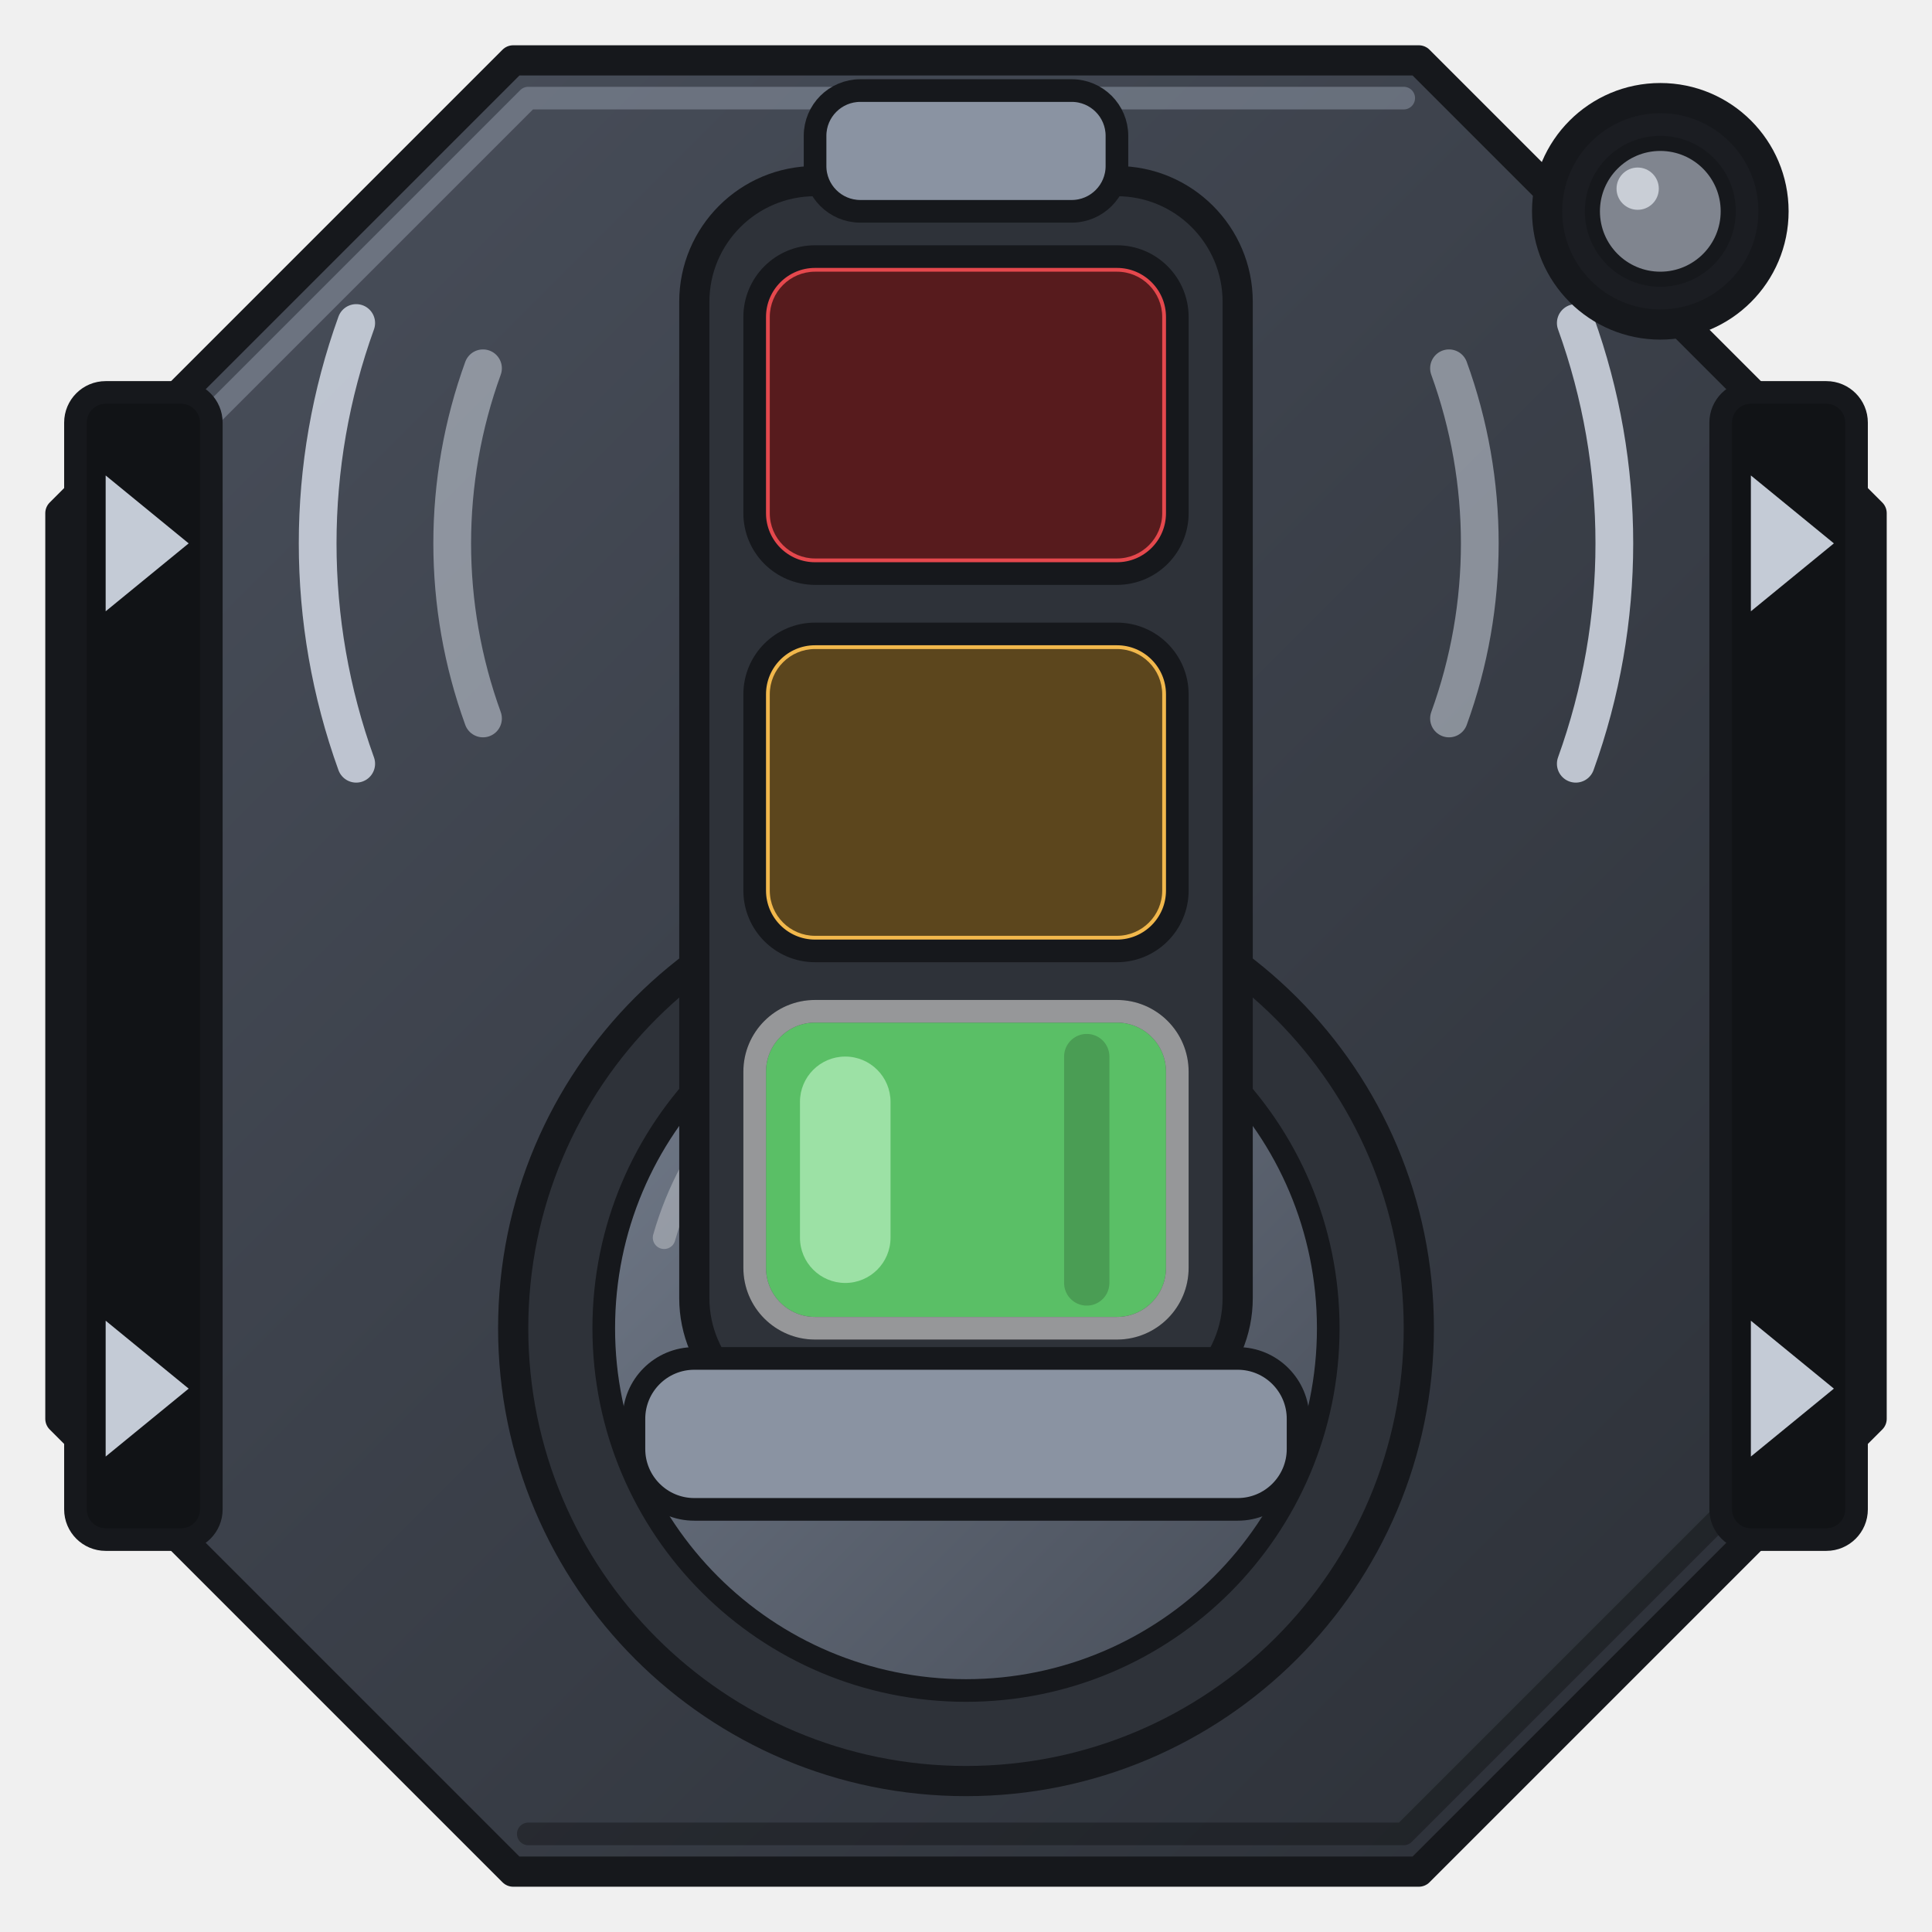
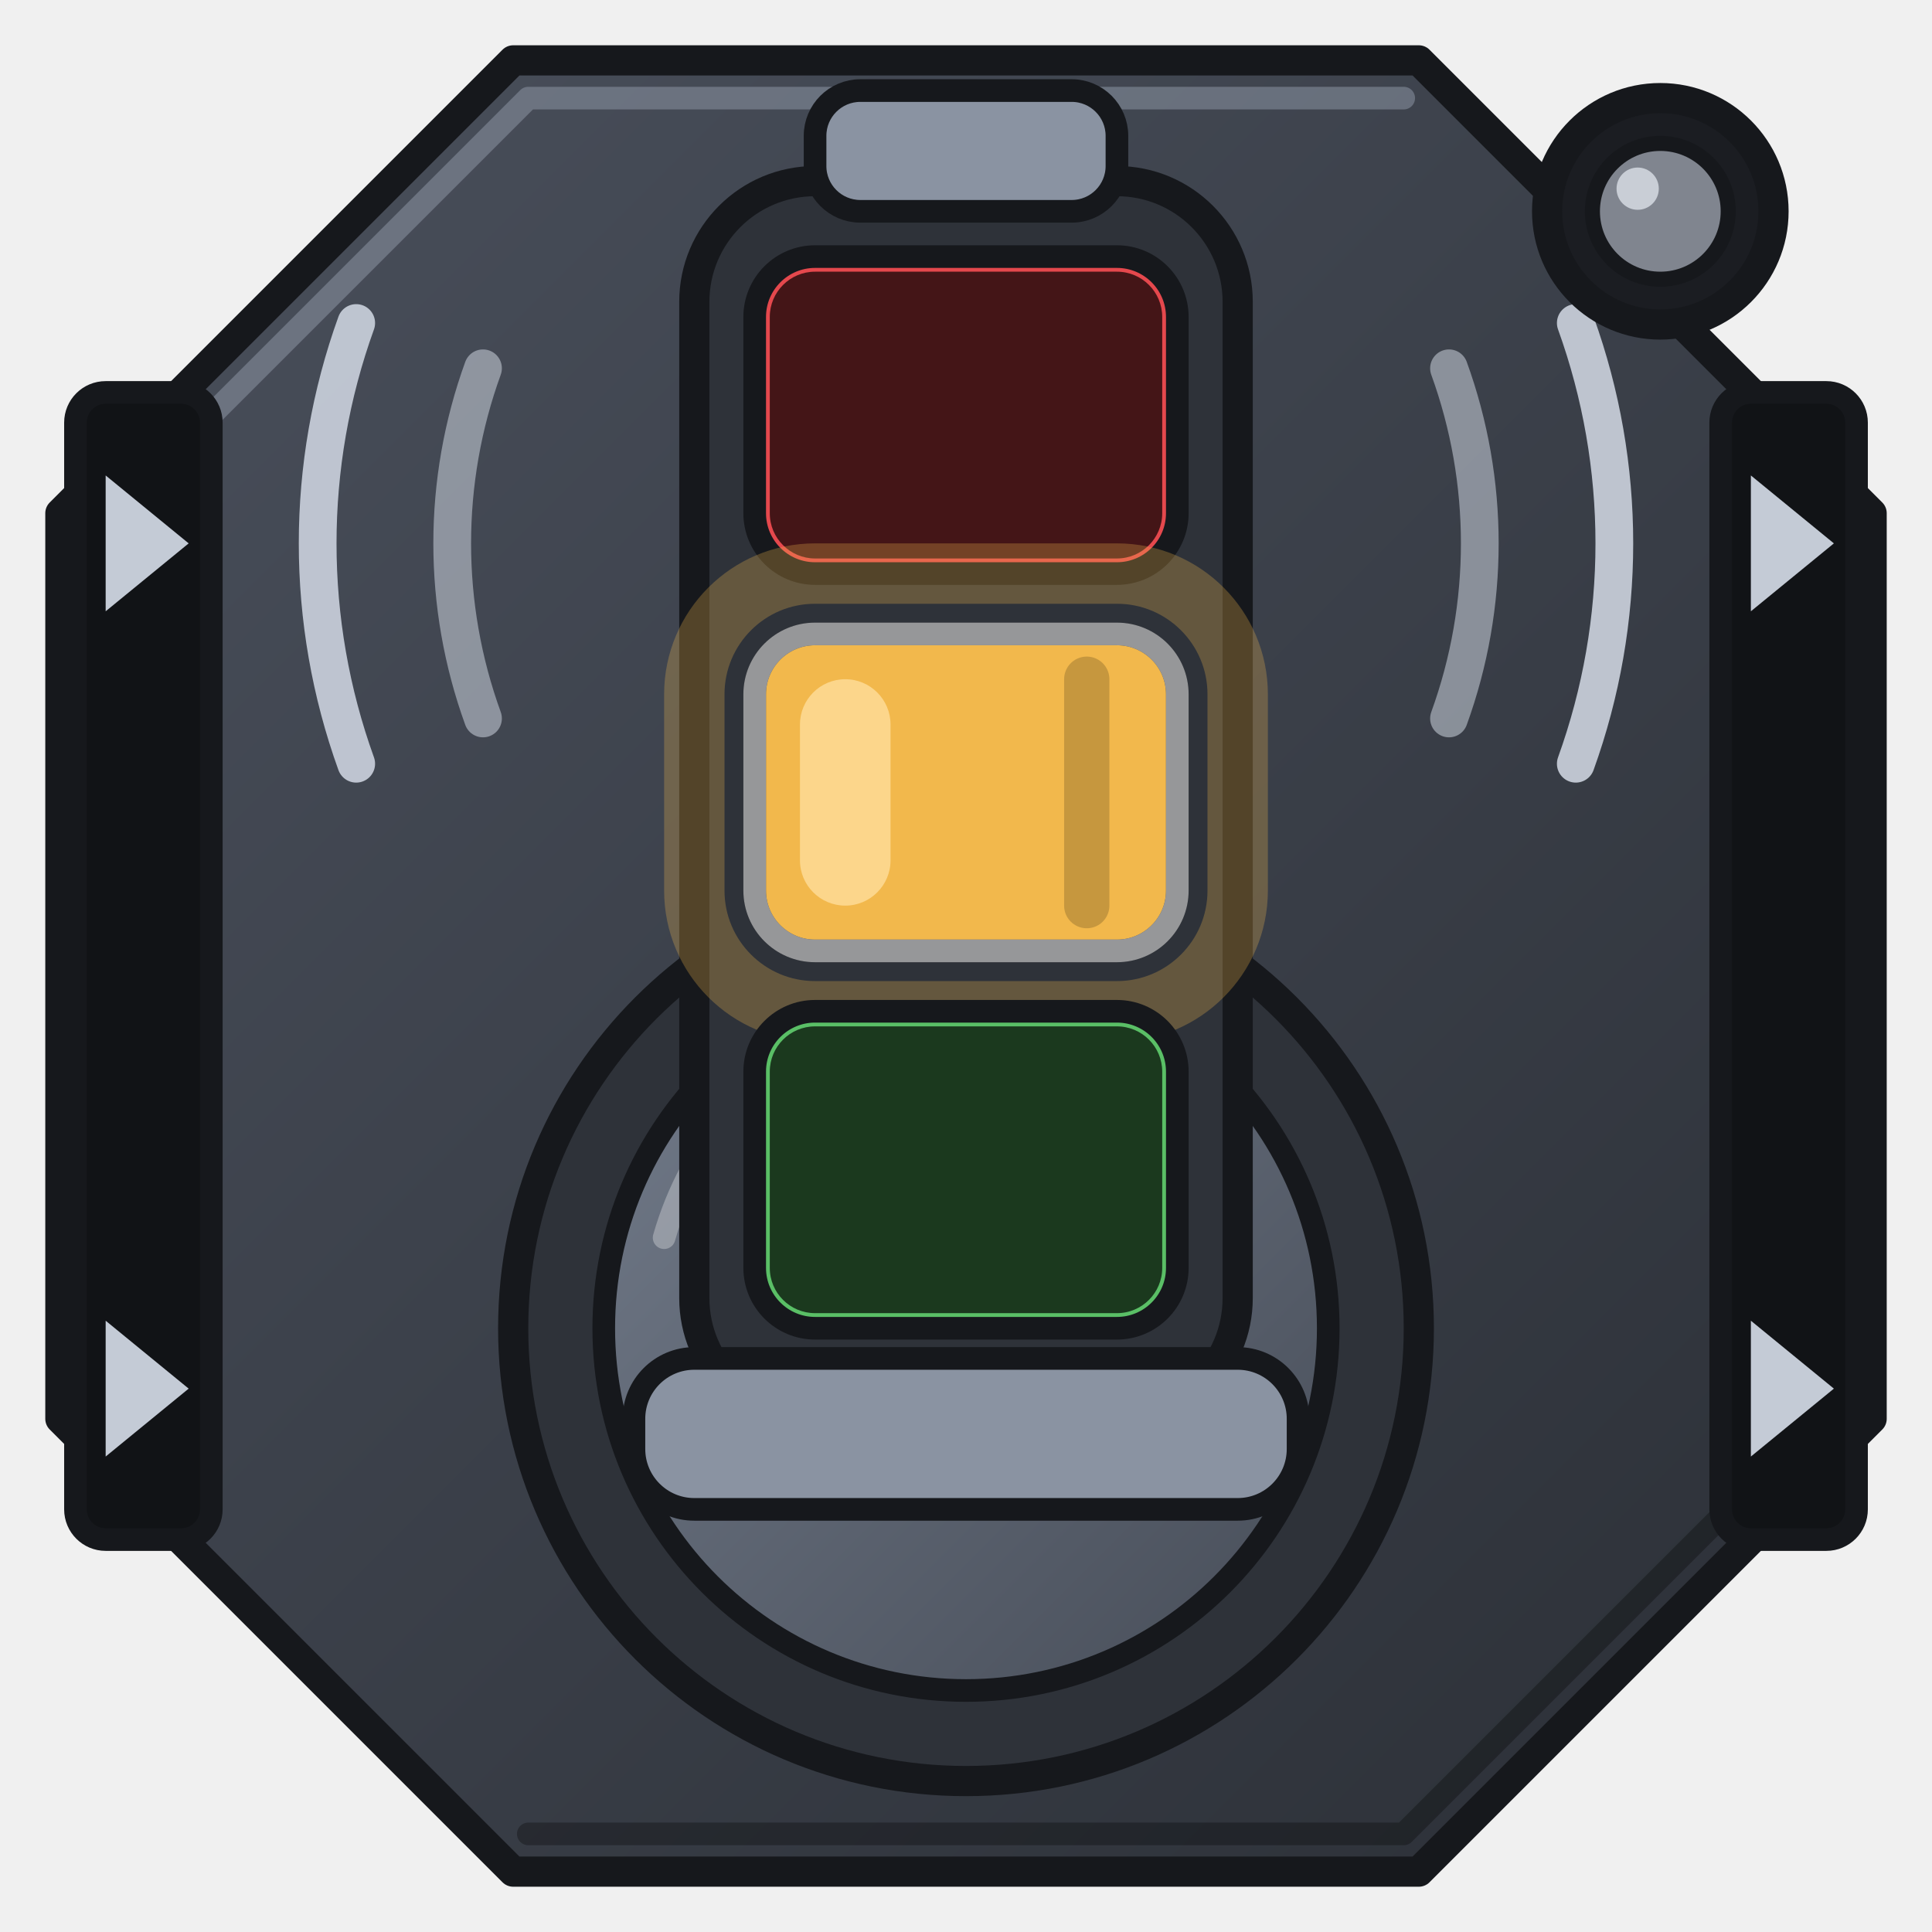
<svg xmlns="http://www.w3.org/2000/svg" width="128" height="128" viewBox="0 0 128 128">
  <defs>
    <linearGradient id="gb" x1="0" y1="0" x2="1" y2="1">
      <stop offset="0" stop-color="#4A505C" />
      <stop offset="1" stop-color="#2B2F36" />
    </linearGradient>
    <linearGradient id="gs" x1="0" y1="0" x2="1" y2="1">
      <stop offset="0" stop-color="#727B8A" />
      <stop offset="1" stop-color="#474D58" />
    </linearGradient>
  </defs>
  <path d="M34,4 L94,4 L124,34 L124,94 L94,124 L34,124 L4,94 L4,34 Z" fill="url(#gb)" stroke="#16181C" stroke-width="2" stroke-linejoin="round" stroke-linecap="round" />
  <path d="M35,6.5 H93 M6.5,35 V93 M35,6.5 L6.5,35" fill="none" stroke="#8A93A2" stroke-width="1.5" stroke-linejoin="round" stroke-linecap="round" opacity="0.55" />
  <path d="M35,121.5 H93 M121.5,35 V93 M93,121.5 L121.5,93" fill="none" stroke="#000000" stroke-width="1.5" stroke-linejoin="round" stroke-linecap="round" opacity="0.3" />
  <rect x="5" y="26" width="9" height="76" rx="2" fill="#111316" stroke="#16181C" stroke-width="1.5" stroke-linejoin="round" stroke-linecap="round" />
  <path d="M7,31.5 L12.5,36 L7,40.5 Z" fill="#C4CBD6" />
  <path d="M7,87.5 L12.5,92 L7,96.5 Z" fill="#C4CBD6" />
  <rect x="114" y="26" width="9" height="76" rx="2" fill="#111316" stroke="#16181C" stroke-width="1.5" stroke-linejoin="round" stroke-linecap="round" />
  <path d="M116,31.5 L121.5,36 L116,40.5 Z" fill="#C4CBD6" />
  <path d="M116,87.5 L121.5,92 L116,96.5 Z" fill="#C4CBD6" />
  <circle cx="64" cy="88" r="30" fill="#2E3239" stroke="#16181C" stroke-width="2" stroke-linejoin="round" stroke-linecap="round" />
  <circle cx="64" cy="88" r="24" fill="url(#gs)" stroke="#16181C" stroke-width="1.5" stroke-linejoin="round" stroke-linecap="round" />
  <path d="M44,82 A22,22 0 0 1 56,68" fill="none" stroke="#FFFFFF" stroke-width="1.5" stroke-linejoin="round" stroke-linecap="round" opacity="0.3" />
  <path d="M32.0,24.4 A34,34 0 0 0 32.0,47.6" fill="none" stroke="#C4CBD6" stroke-width="2.5" stroke-linejoin="round" stroke-linecap="round" opacity="0.58" />
  <path d="M96.0,47.6 A34,34 0 0 0 96.0,24.4" fill="none" stroke="#C4CBD6" stroke-width="2.5" stroke-linejoin="round" stroke-linecap="round" opacity="0.58" />
  <path d="M23.6,21.4 A43,43 0 0 0 23.6,50.6" fill="none" stroke="#C4CBD6" stroke-width="2.5" stroke-linejoin="round" stroke-linecap="round" opacity="0.95" />
  <path d="M104.4,50.6 A43,43 0 0 0 104.4,21.4" fill="none" stroke="#C4CBD6" stroke-width="2.5" stroke-linejoin="round" stroke-linecap="round" opacity="0.95" />
  <rect x="46" y="12" width="36" height="82" rx="8" fill="#2E3239" stroke="#16181C" stroke-width="2" stroke-linejoin="round" stroke-linecap="round" />
  <rect x="50" y="17" width="28" height="21" rx="4" fill="#E5484D" stroke="#16181C" stroke-width="1.5" stroke-linejoin="round" stroke-linecap="round" />
-   <rect x="51" y="18" width="26" height="19" rx="3" fill="#000000" opacity="0.62" />
+   <rect x="51" y="18" width="26" height="19" rx="3" fill="#000000" opacity="0.7" />
  <rect x="50" y="42" width="28" height="21" rx="4" fill="#F2B84C" stroke="#16181C" stroke-width="1.5" stroke-linejoin="round" stroke-linecap="round" />
-   <rect x="51" y="43" width="26" height="19" rx="3" fill="#000000" opacity="0.62" />
+   <rect x="46" y="38" width="36" height="29" rx="8" fill="none" stroke="#F2B84C" stroke-width="4" stroke-linejoin="round" stroke-linecap="round" opacity="0.28" />
+   <rect x="53" y="45" width="6" height="15" rx="3" fill="#FFE0A0" opacity="0.75" />
+   <path d="M72,45 V60" fill="none" stroke="#000000" stroke-width="3" stroke-linejoin="round" stroke-linecap="round" opacity="0.18" />
+   <rect x="50" y="42" width="28" height="21" rx="4" fill="none" stroke="#FFFFFF" stroke-width="1.5" stroke-linejoin="round" stroke-linecap="round" opacity="0.55" />
  <rect x="50" y="67" width="28" height="21" rx="4" fill="#5ABF66" stroke="#16181C" stroke-width="1.5" stroke-linejoin="round" stroke-linecap="round" />
-   <rect x="53" y="70" width="6" height="15" rx="3" fill="#B2ECB9" opacity="0.75" />
-   <path d="M72,70 V85" fill="none" stroke="#000000" stroke-width="3" stroke-linejoin="round" stroke-linecap="round" opacity="0.18" />
-   <rect x="50" y="67" width="28" height="21" rx="4" fill="none" stroke="#FFFFFF" stroke-width="1.5" stroke-linejoin="round" stroke-linecap="round" opacity="0.55" />
+   <rect x="51" y="68" width="26" height="19" rx="3" fill="#000000" opacity="0.7" />
  <rect x="54" y="6" width="20" height="8" rx="3" fill="#8A93A2" stroke="#16181C" stroke-width="1.5" stroke-linejoin="round" stroke-linecap="round" />
  <rect x="42" y="90" width="44" height="10" rx="4" fill="#8A93A2" stroke="#16181C" stroke-width="1.5" stroke-linejoin="round" stroke-linecap="round" />
  <circle cx="110" cy="14" r="7.5" fill="#1B1D22" stroke="#16181C" stroke-width="2" stroke-linejoin="round" stroke-linecap="round" />
  <circle cx="110" cy="14" r="4.5" fill="#80858F" stroke="#16181C" stroke-width="1" stroke-linejoin="round" stroke-linecap="round" />
  <circle cx="108.5" cy="12.5" r="1.4" fill="#C9CED6" />
</svg>
